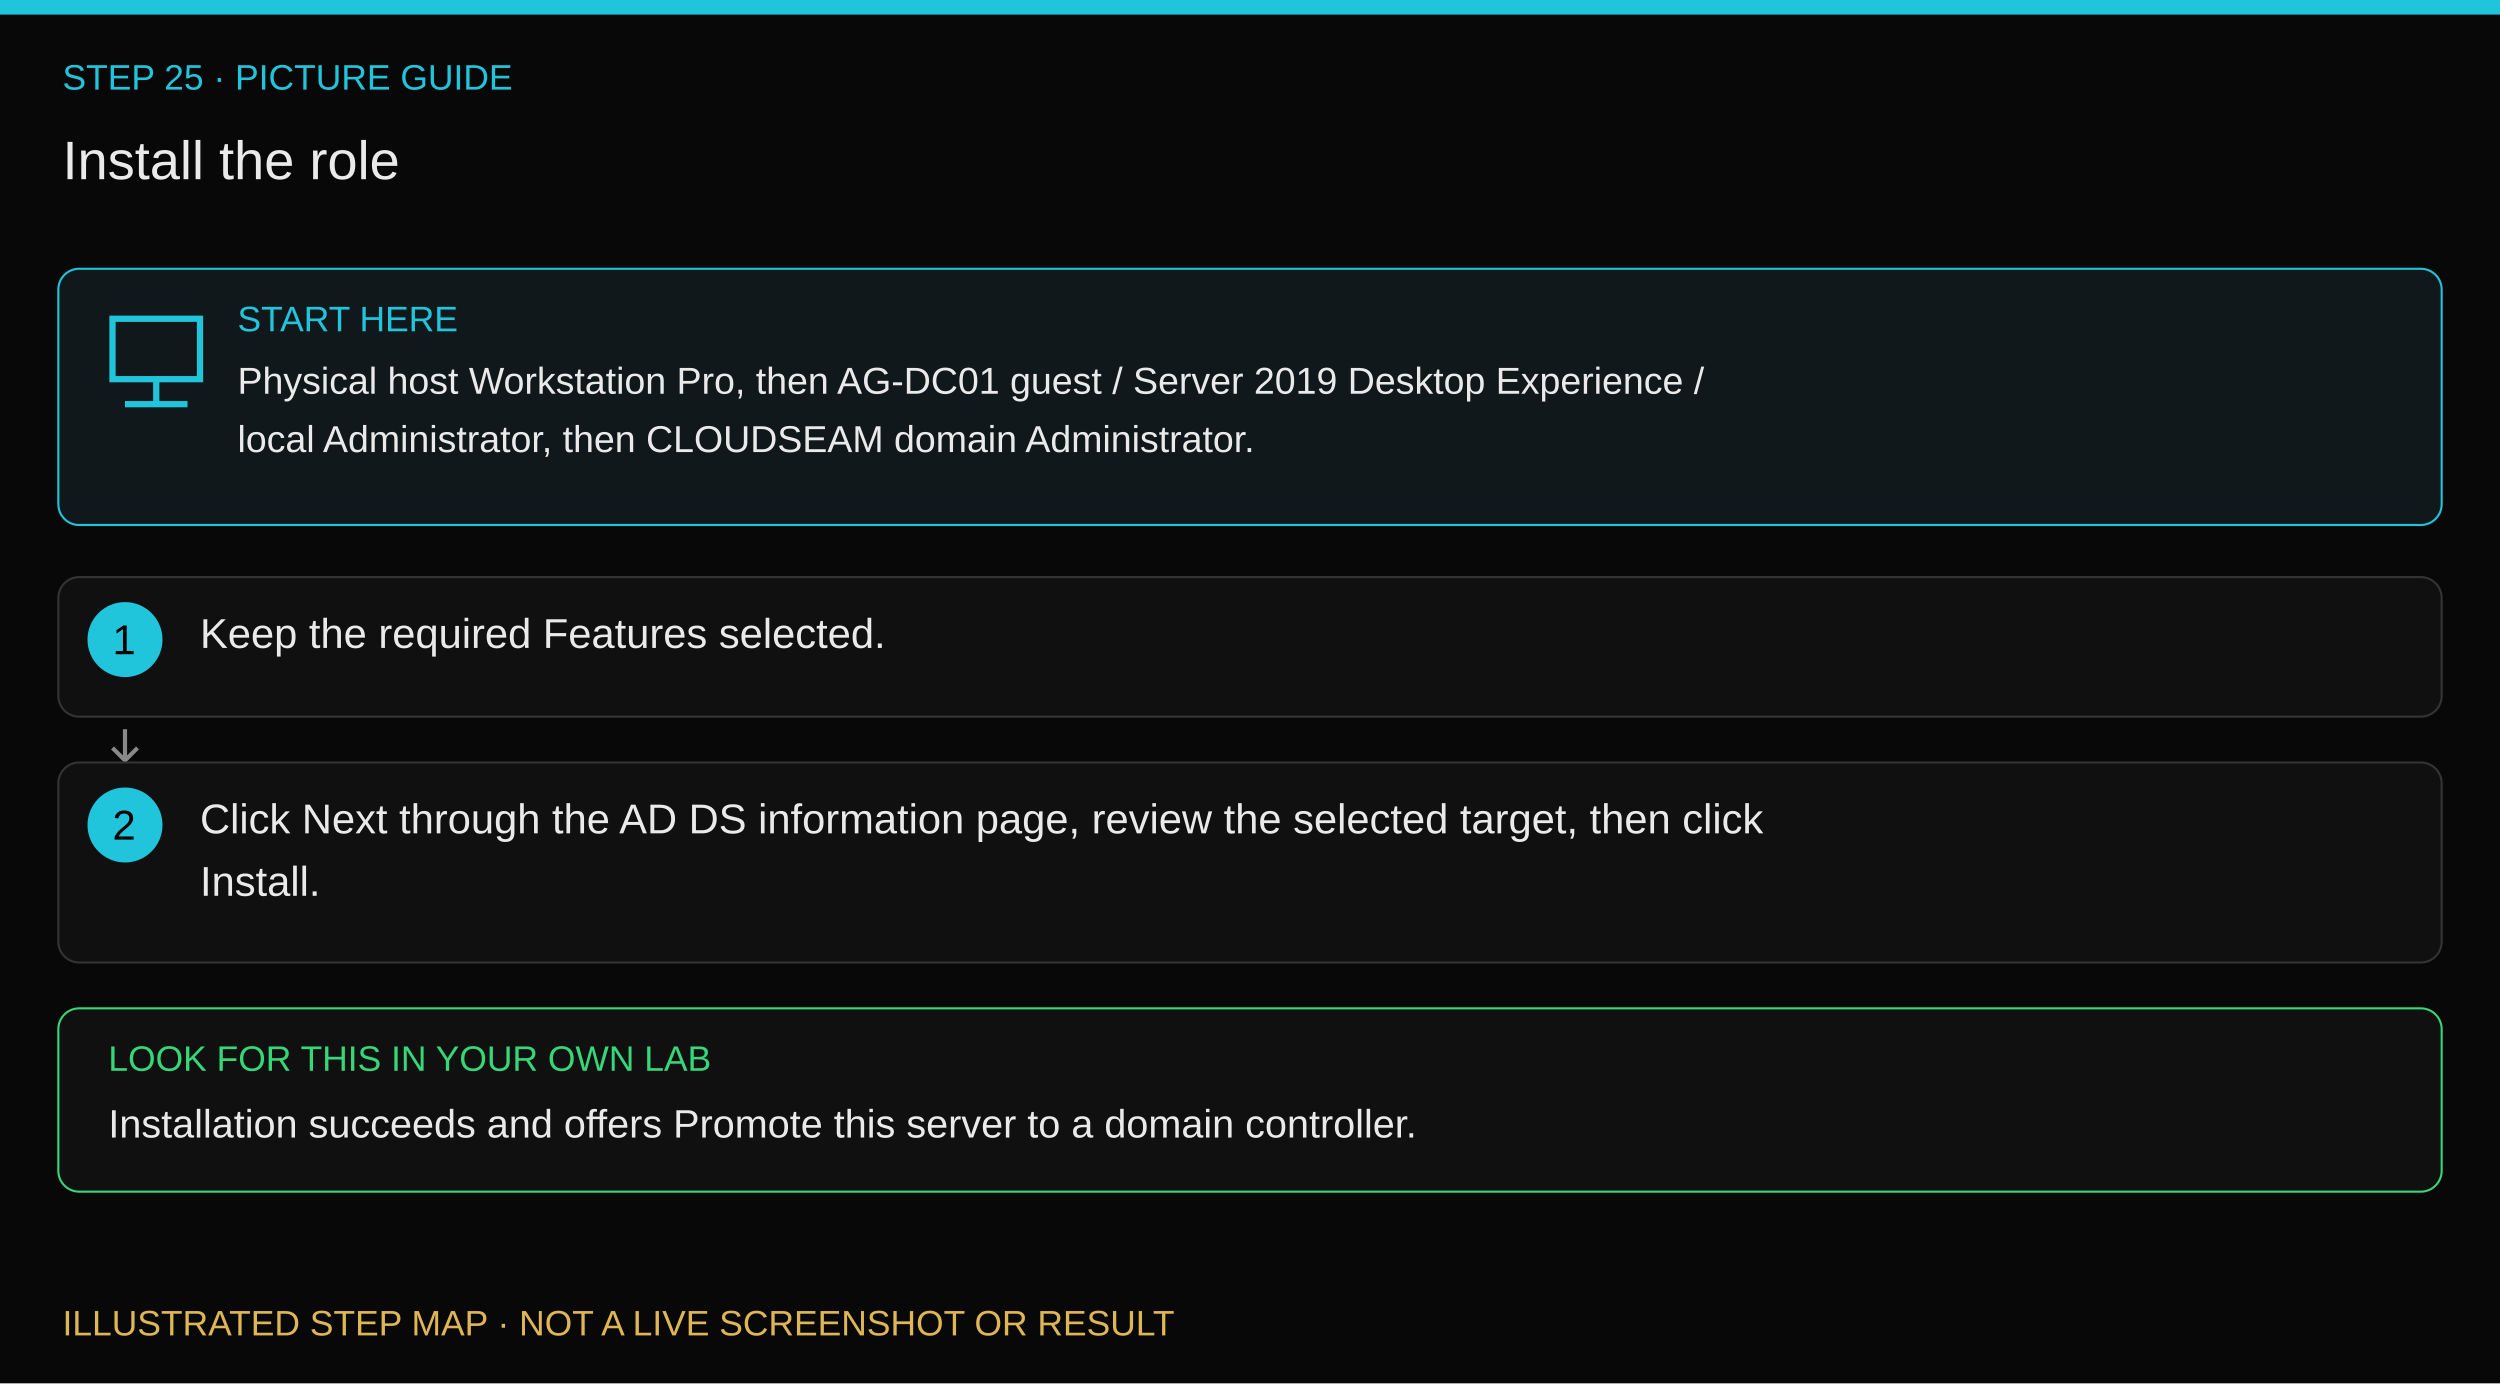
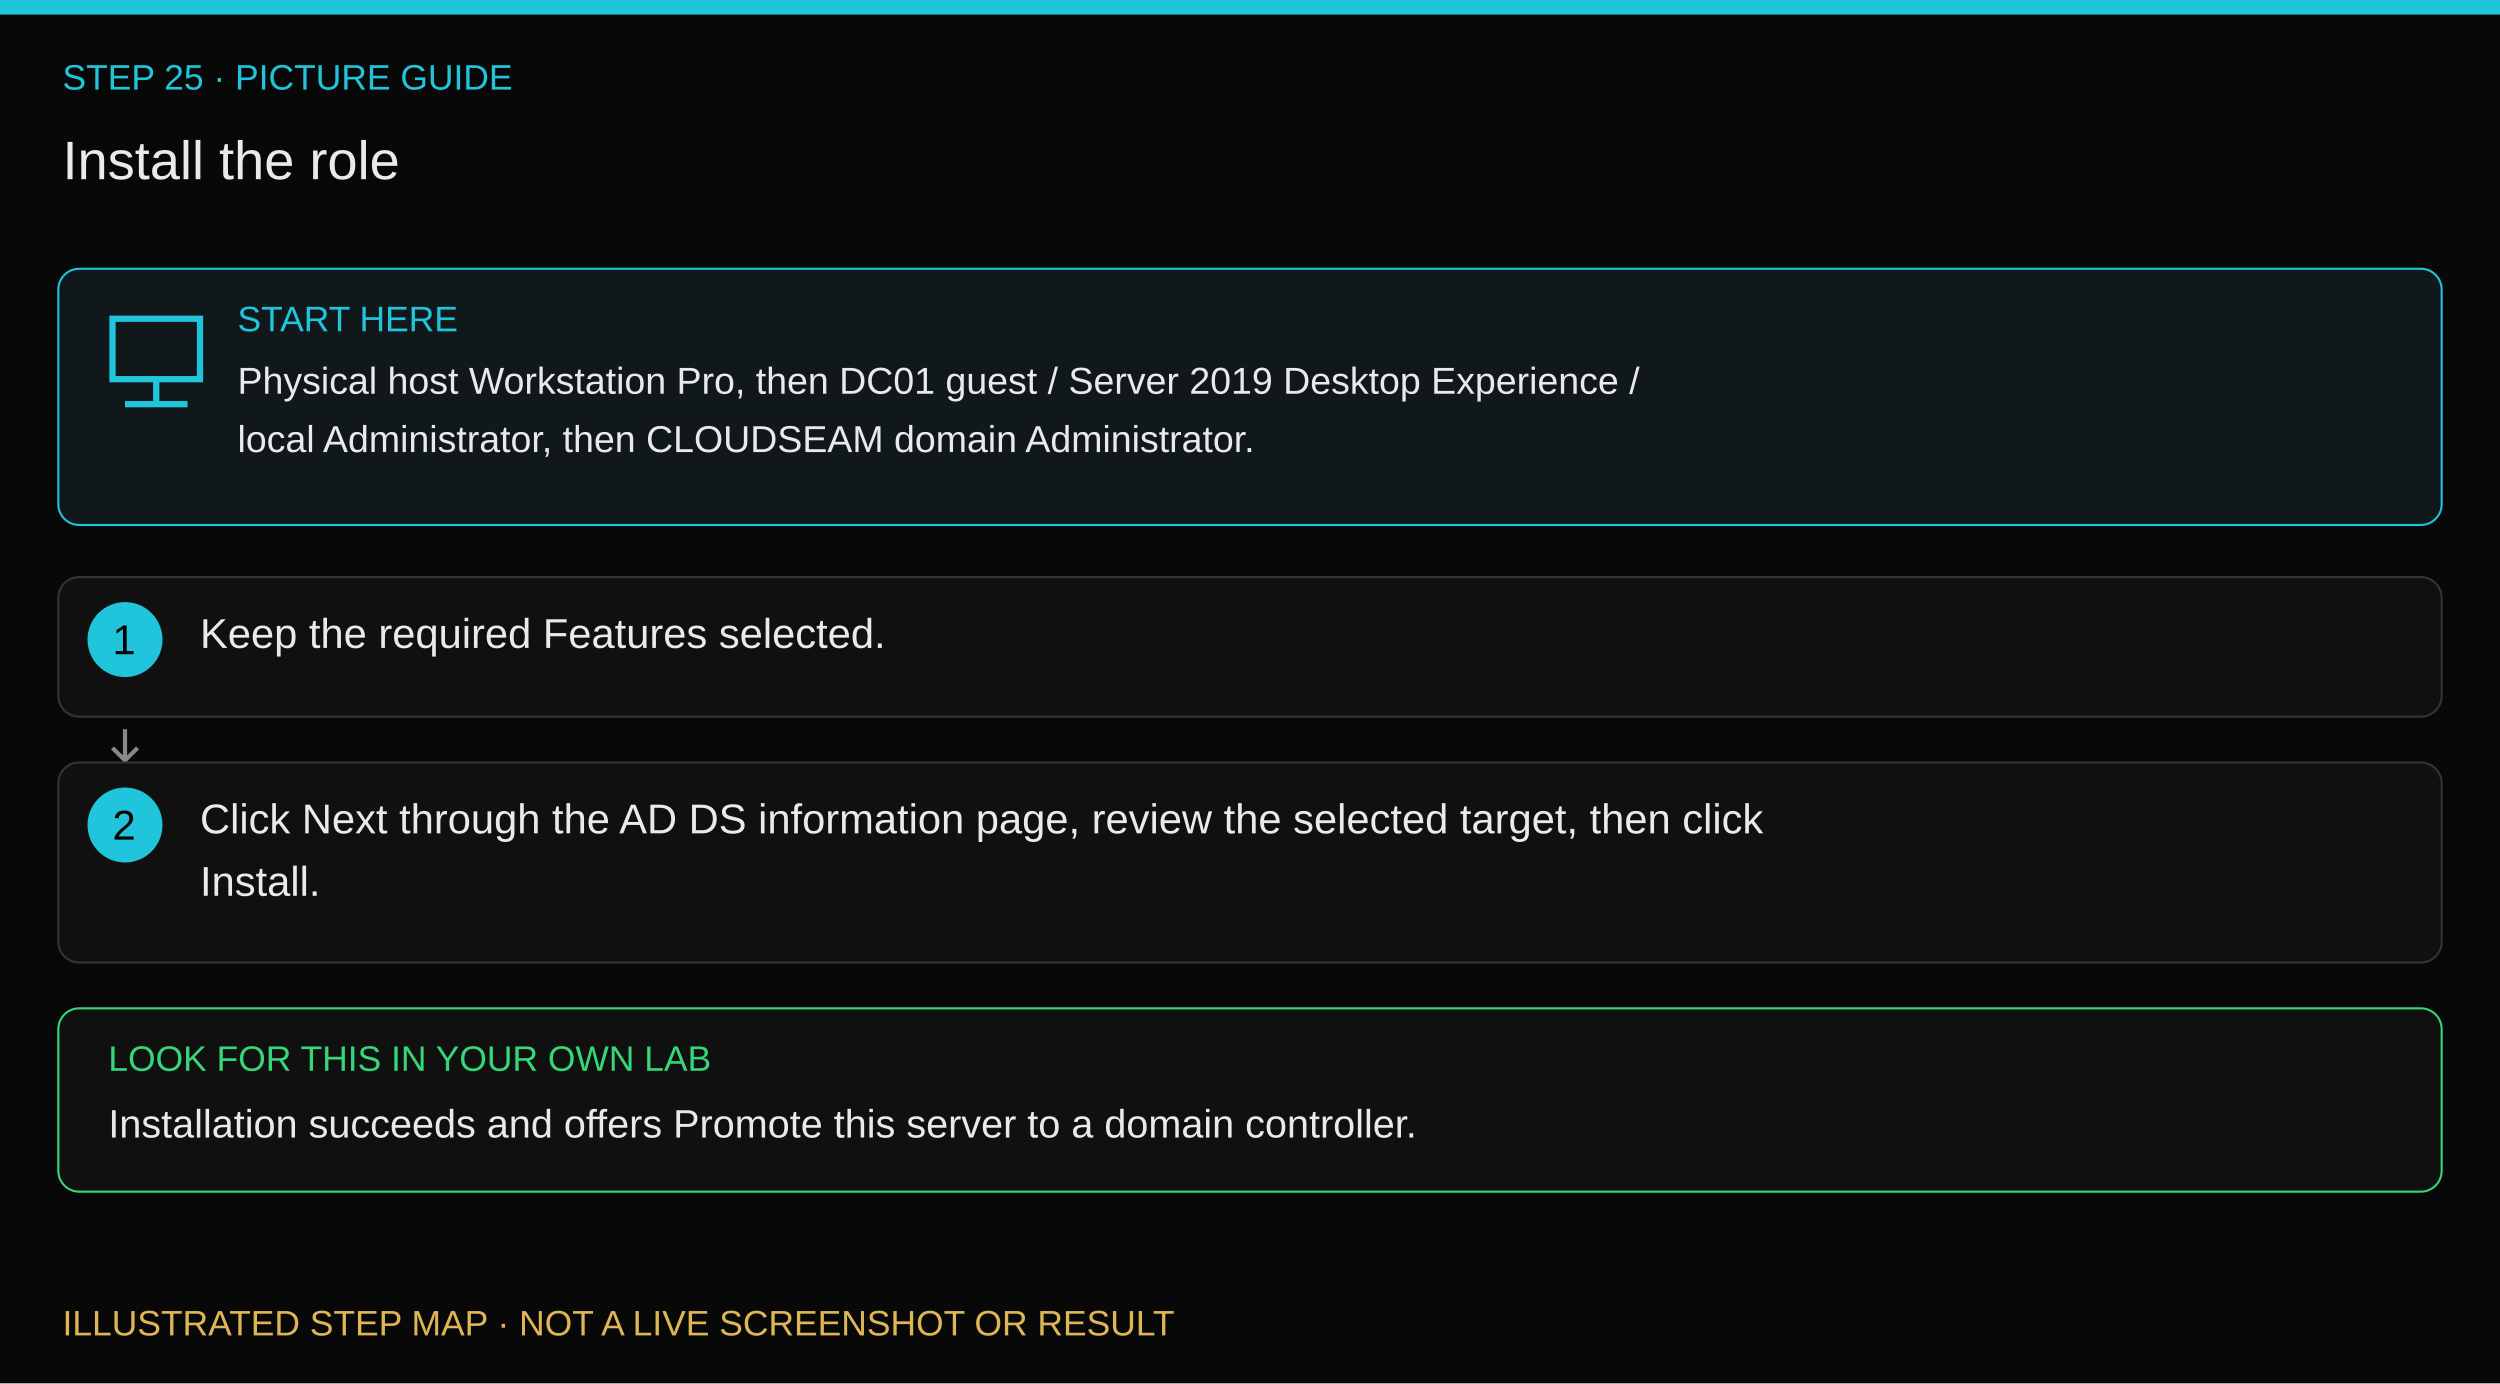
<svg xmlns="http://www.w3.org/2000/svg" width="1200" height="664" viewBox="0 0 1200 664" role="img" aria-labelledby="title desc">
  <rect width="1200" height="664" fill="#080808" />
  <rect width="1200" height="7" fill="#21c5db" />
  <text x="30" y="43" font-family="Arial, sans-serif" font-size="17" fill="#21c5db">STEP 25 · PICTURE GUIDE</text>
  <text x="30" y="86" font-family="Arial, sans-serif" font-size="26" fill="#eaeaea">Install the role</text>
  <rect x="28" y="129" width="1144" height="123" rx="10" fill="#11181b" stroke="#21c5db" />
  <path d="M54 153h42v29H54zm21 29v12m-15 0h30" fill="none" stroke="#21c5db" stroke-width="3" />
  <text x="114" y="159" font-family="Arial, sans-serif" font-size="17" fill="#21c5db">START HERE</text>
-   <text x="114" y="189" font-family="Arial, sans-serif" font-size="18" fill="#eaeaea">Physical host Workstation Pro, then AG-DC01 guest / Server 2019 Desktop Experience /</text>
+   <text x="114" y="189" font-family="Arial, sans-serif" font-size="18" fill="#eaeaea">Physical host Workstation Pro, then DC01 guest / Server 2019 Desktop Experience /</text>
  <text x="114" y="217" font-family="Arial, sans-serif" font-size="18" fill="#eaeaea">local Administrator, then CLOUDSEAM domain Administrator.</text>
  <rect x="28" y="277" width="1144" height="67" rx="10" fill="#101010" stroke="#343434" />
  <circle cx="60" cy="307" r="18" fill="#21c5db" />
  <text x="54" y="314" font-family="Arial, sans-serif" font-size="20" fill="#000">1</text>
  <text x="96" y="311" font-family="Arial, sans-serif" font-size="20" fill="#eaeaea">Keep the required Features selected.</text>
  <path d="M60 350v15m-6-6 6 6 6-6" fill="none" stroke="#898989" stroke-width="2" />
  <rect x="28" y="366" width="1144" height="96" rx="10" fill="#101010" stroke="#343434" />
  <circle cx="60" cy="396" r="18" fill="#21c5db" />
  <text x="54" y="403" font-family="Arial, sans-serif" font-size="20" fill="#000">2</text>
  <text x="96" y="400" font-family="Arial, sans-serif" font-size="20" fill="#eaeaea">Click Next through the AD DS information page, review the selected target, then click</text>
  <text x="96" y="430" font-family="Arial, sans-serif" font-size="20" fill="#eaeaea">Install.</text>
  <rect x="28" y="484" width="1144" height="88" rx="10" fill="#101010" stroke="#35d778" />
  <text x="52" y="514" font-family="Arial, sans-serif" font-size="17" fill="#35d778">LOOK FOR THIS IN YOUR OWN LAB</text>
  <text x="52" y="546" font-family="Arial, sans-serif" font-size="19" fill="#eaeaea">Installation succeeds and offers Promote this server to a domain controller.</text>
  <text x="30" y="641" font-family="Arial, sans-serif" font-size="17" fill="#dfb656">ILLUSTRATED STEP MAP · NOT A LIVE SCREENSHOT OR RESULT</text>
</svg>
